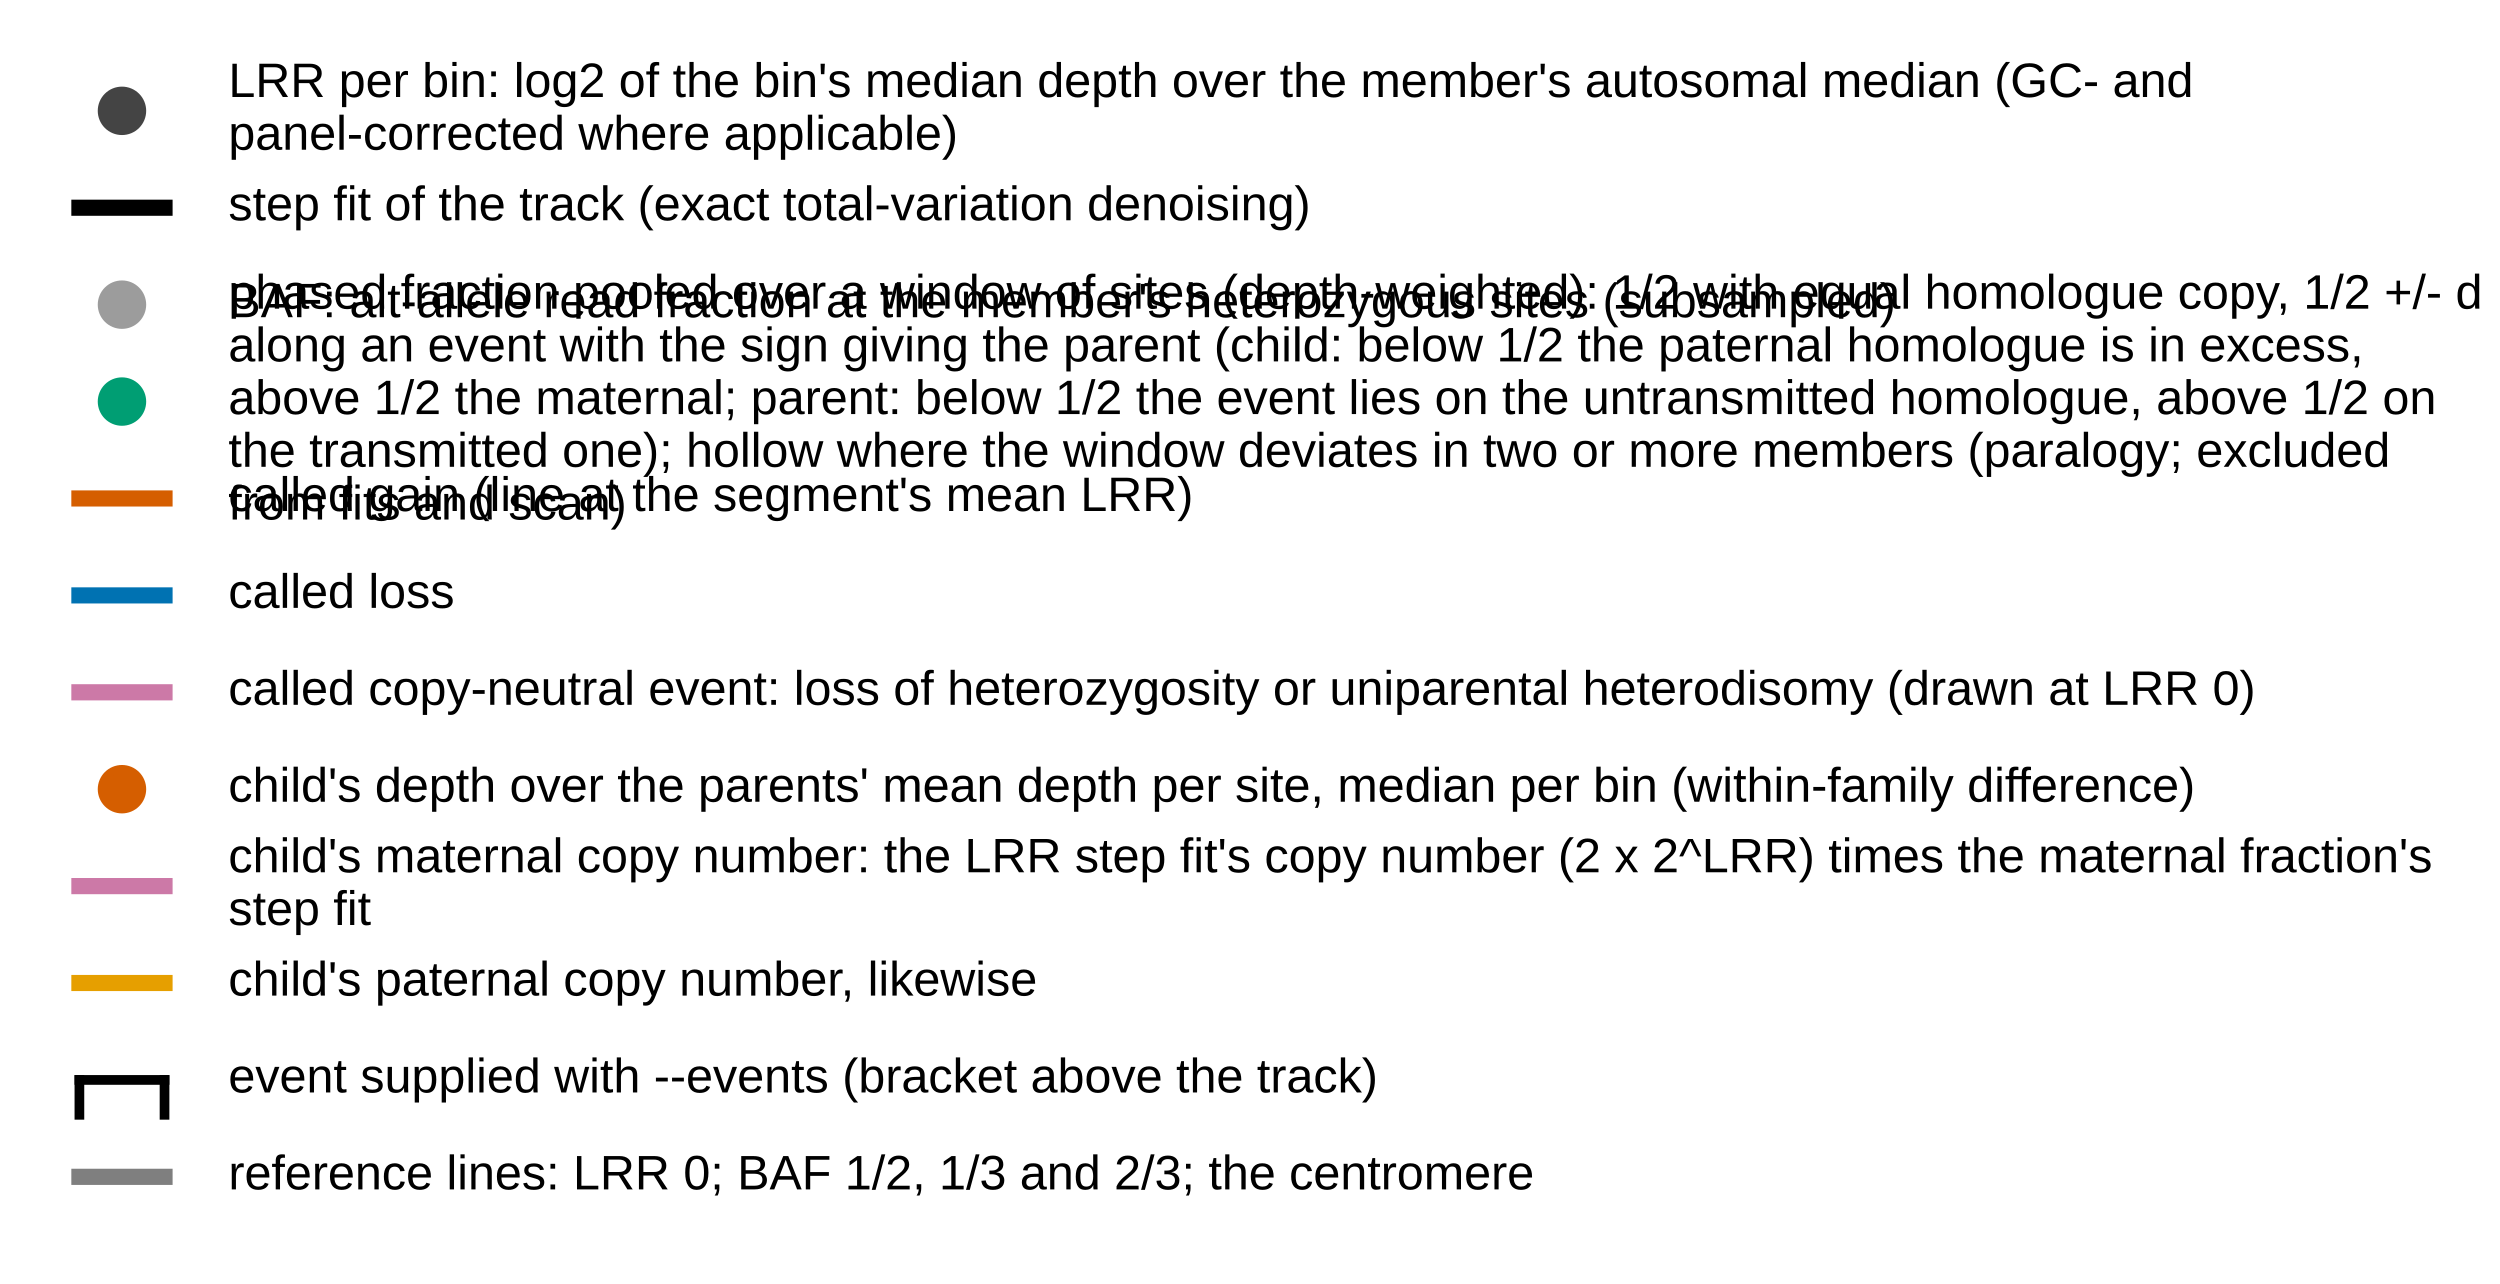
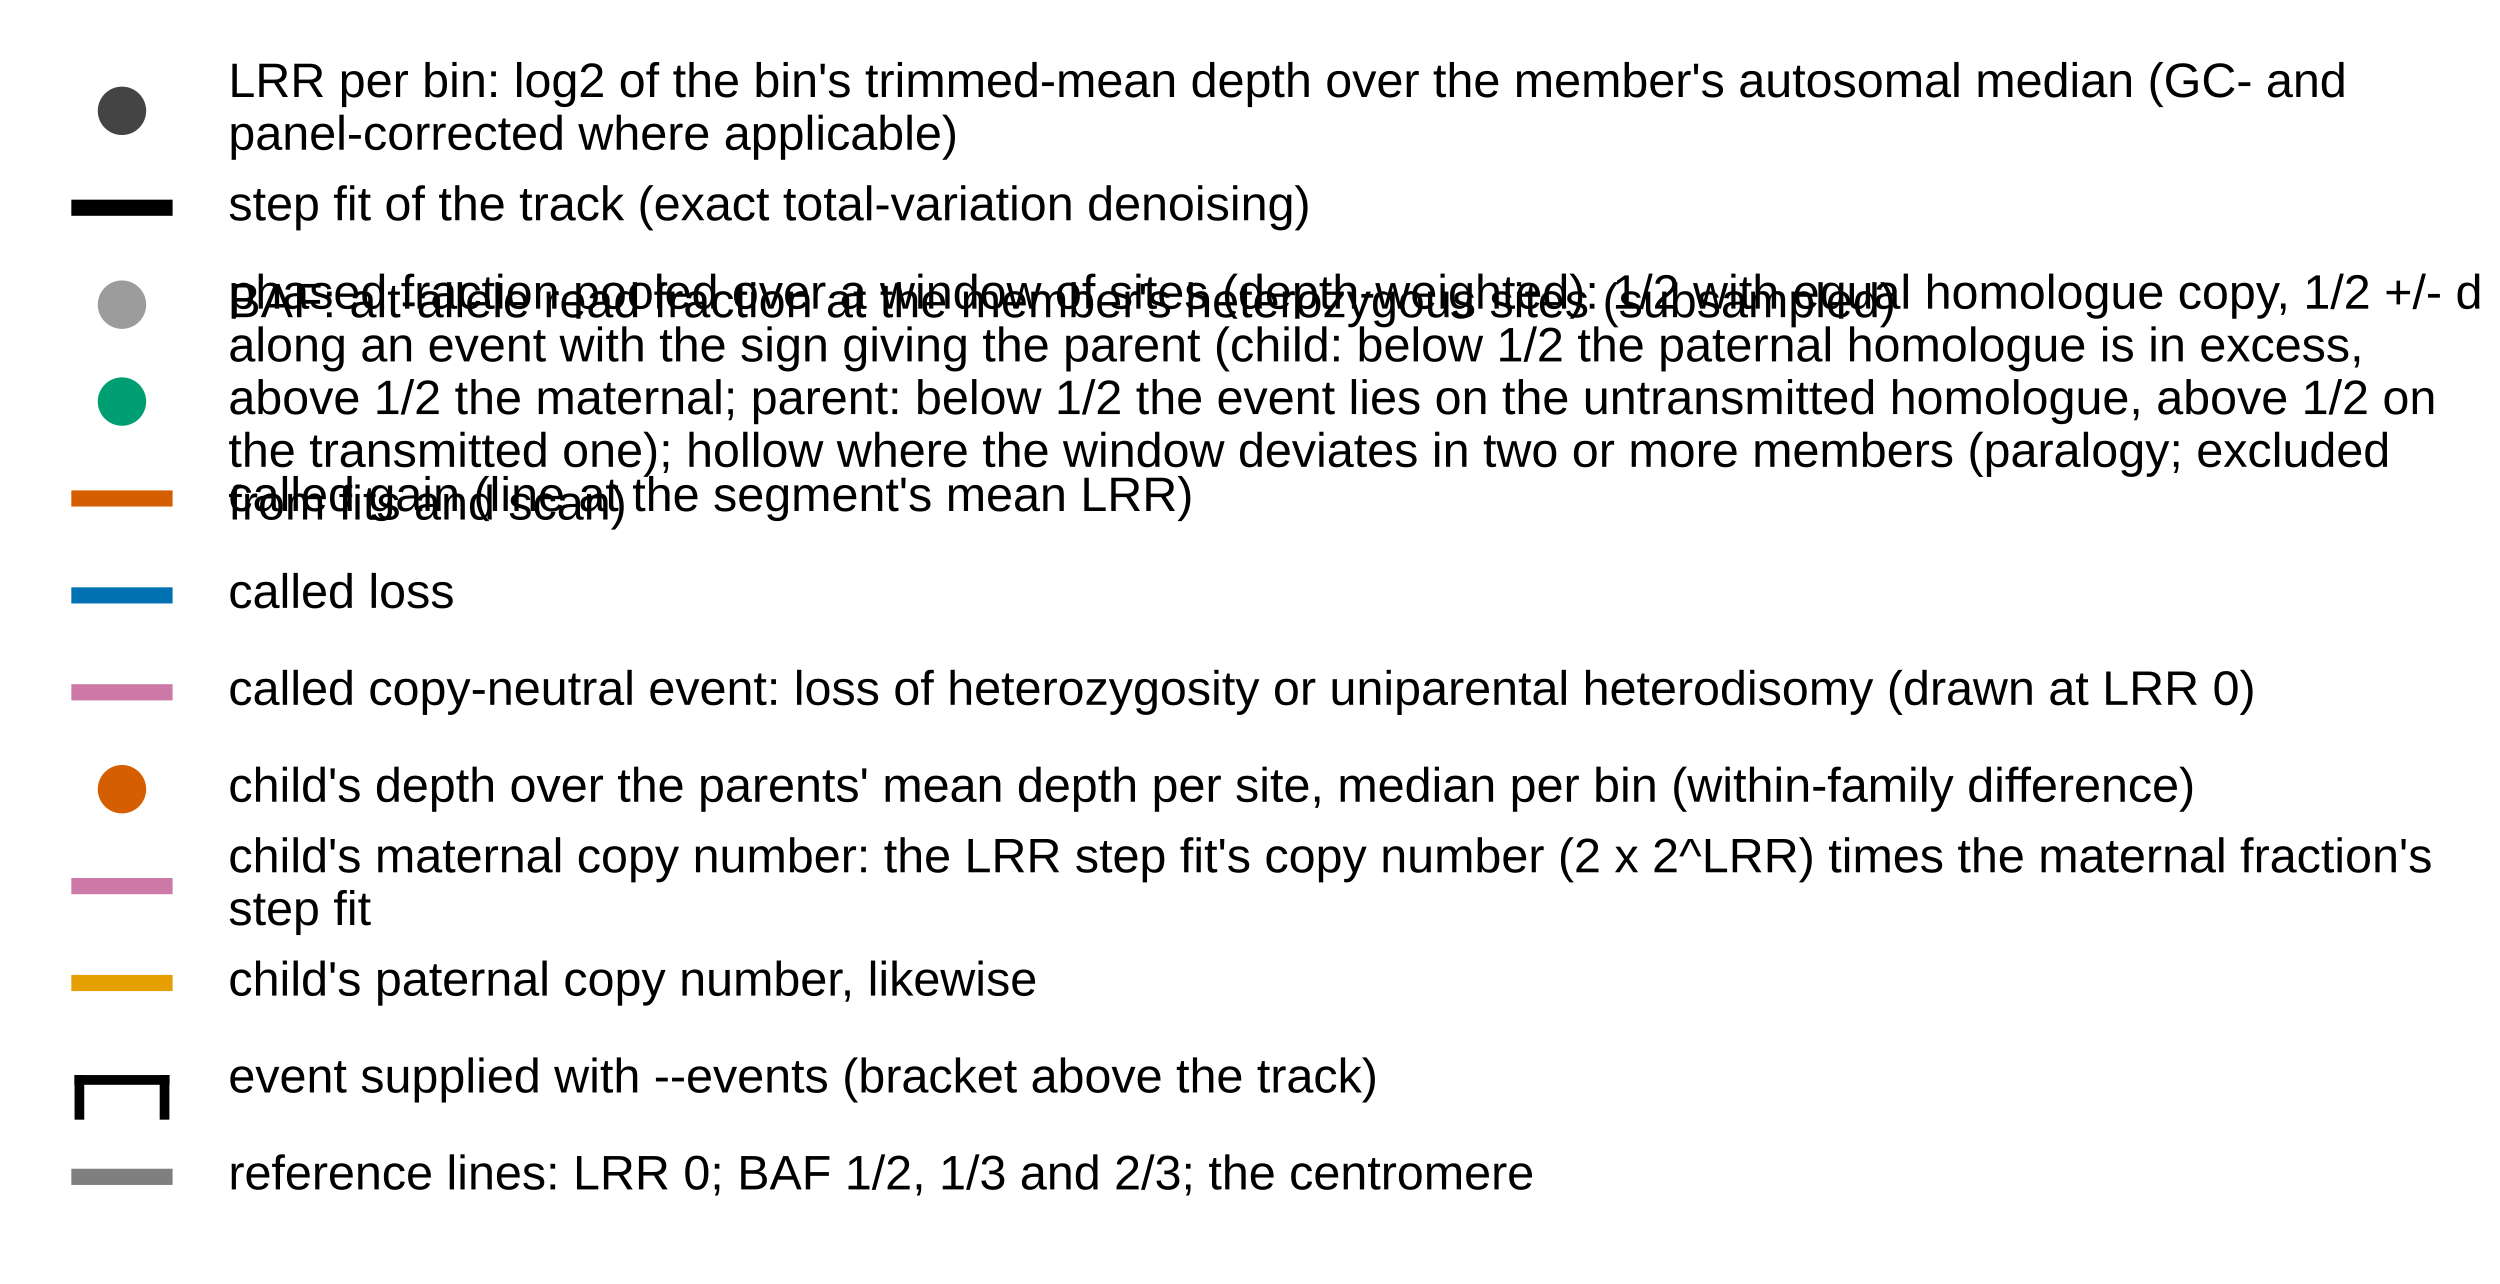
<svg xmlns="http://www.w3.org/2000/svg" xmlns:xlink="http://www.w3.org/1999/xlink" width="309.692pt" height="158.985pt" viewBox="0 0 309.692 158.985" version="1.1">
  <defs>
    <style type="text/css">*{stroke-linejoin: round; stroke-linecap: butt}</style>
  </defs>
  <g id="figure_1">
    <g id="patch_1">
      <path d="M 0 158.985  L 309.692 158.985  L 309.692 0  L 0 0  L 0 158.985  z " style="fill: none" />
    </g>
    <g id="axes_1">
      <g id="line2d_1">
        <defs>
-           <path id="m7ce52f8a01" d="M 0 2.5  C 0.663 2.5 1.299 2.237 1.768 1.768  C 2.237 1.299 2.5 0.663 2.5 0  C 2.5 -0.663 2.237 -1.299 1.768 -1.768  C 1.299 -2.237 0.663 -2.5 0 -2.5  C -0.663 -2.5 -1.299 -2.237 -1.768 -1.768  C -2.237 -1.299 -2.5 -0.663 -2.5 0  C -2.5 0.663 -2.237 1.299 -1.768 1.768  C -1.299 2.237 -0.663 2.5 0 2.5  z " style="stroke: #444444" />
+           <path id="m5431637551" d="M 0 2.5  C 0.663 2.5 1.299 2.237 1.768 1.768  C 2.237 1.299 2.5 0.663 2.5 0  C 2.5 -0.663 2.237 -1.299 1.768 -1.768  C 1.299 -2.237 0.663 -2.5 0 -2.5  C -0.663 -2.5 -1.299 -2.237 -1.768 -1.768  C -2.237 -1.299 -2.5 -0.663 -2.5 0  C -2.5 0.663 -2.237 1.299 -1.768 1.768  C -1.299 2.237 -0.663 2.5 0 2.5  z " style="stroke: #444444" />
        </defs>
-         <g clip-path="url(#p325af0343d)">
-           <use xlink:href="#m7ce52f8a01" x="15.109" y="13.73" style="fill: #444444; stroke: #444444" />
+         <g clip-path="url(#p86cb1ebe7b)">
+           <use xlink:href="#m5431637551" x="15.109" y="13.73" style="fill: #444444; stroke: #444444" />
        </g>
      </g>
      <g id="line2d_2">
-         <path d="M 9.836 25.735  L 20.381 25.735  " clip-path="url(#p325af0343d)" style="fill: none; stroke: #000000; stroke-width: 2; stroke-linecap: square" />
+         <path d="M 9.836 25.735  L 20.381 25.735  " clip-path="url(#p86cb1ebe7b)" style="fill: none; stroke: #000000; stroke-width: 2; stroke-linecap: square" />
      </g>
      <g id="line2d_3">
        <defs>
-           <path id="mcc6cf69861" d="M 0 2.5  C 0.663 2.5 1.299 2.237 1.768 1.768  C 2.237 1.299 2.5 0.663 2.5 0  C 2.5 -0.663 2.237 -1.299 1.768 -1.768  C 1.299 -2.237 0.663 -2.5 0 -2.5  C -0.663 -2.5 -1.299 -2.237 -1.768 -1.768  C -2.237 -1.299 -2.5 -0.663 -2.5 0  C -2.5 0.663 -2.237 1.299 -1.768 1.768  C -1.299 2.237 -0.663 2.5 0 2.5  z " style="stroke: #9c9c9c" />
+           <path id="m26784651a9" d="M 0 2.5  C 0.663 2.5 1.299 2.237 1.768 1.768  C 2.237 1.299 2.5 0.663 2.5 0  C 2.5 -0.663 2.237 -1.299 1.768 -1.768  C 1.299 -2.237 0.663 -2.5 0 -2.5  C -0.663 -2.5 -1.299 -2.237 -1.768 -1.768  C -2.237 -1.299 -2.5 -0.663 -2.5 0  C -2.5 0.663 -2.237 1.299 -1.768 1.768  C -1.299 2.237 -0.663 2.5 0 2.5  z " style="stroke: #9c9c9c" />
        </defs>
-         <g clip-path="url(#p325af0343d)">
-           <use xlink:href="#mcc6cf69861" x="15.109" y="37.74" style="fill: #9c9c9c; stroke: #9c9c9c" />
+         <g clip-path="url(#p86cb1ebe7b)">
+           <use xlink:href="#m26784651a9" x="15.109" y="37.74" style="fill: #9c9c9c; stroke: #9c9c9c" />
        </g>
      </g>
      <g id="line2d_4">
        <defs>
-           <path id="m36ac42dd66" d="M 0 2.5  C 0.663 2.5 1.299 2.237 1.768 1.768  C 2.237 1.299 2.5 0.663 2.5 0  C 2.5 -0.663 2.237 -1.299 1.768 -1.768  C 1.299 -2.237 0.663 -2.5 0 -2.5  C -0.663 -2.5 -1.299 -2.237 -1.768 -1.768  C -2.237 -1.299 -2.5 -0.663 -2.5 0  C -2.5 0.663 -2.237 1.299 -1.768 1.768  C -1.299 2.237 -0.663 2.5 0 2.5  z " style="stroke: #009e73" />
+           <path id="mf5ee4a3caf" d="M 0 2.5  C 0.663 2.5 1.299 2.237 1.768 1.768  C 2.237 1.299 2.5 0.663 2.5 0  C 2.5 -0.663 2.237 -1.299 1.768 -1.768  C 1.299 -2.237 0.663 -2.5 0 -2.5  C -0.663 -2.5 -1.299 -2.237 -1.768 -1.768  C -2.237 -1.299 -2.5 -0.663 -2.5 0  C -2.5 0.663 -2.237 1.299 -1.768 1.768  C -1.299 2.237 -0.663 2.5 0 2.5  z " style="stroke: #009e73" />
        </defs>
-         <g clip-path="url(#p325af0343d)">
-           <use xlink:href="#m36ac42dd66" x="15.109" y="49.745" style="fill: #009e73; stroke: #009e73" />
+         <g clip-path="url(#p86cb1ebe7b)">
+           <use xlink:href="#mf5ee4a3caf" x="15.109" y="49.745" style="fill: #009e73; stroke: #009e73" />
        </g>
      </g>
      <g id="line2d_5">
-         <path d="M 9.836 61.749  L 20.381 61.749  " clip-path="url(#p325af0343d)" style="fill: none; stroke: #d55e00; stroke-width: 2; stroke-linecap: square" />
+         <path d="M 9.836 61.749  L 20.381 61.749  " clip-path="url(#p86cb1ebe7b)" style="fill: none; stroke: #d55e00; stroke-width: 2; stroke-linecap: square" />
      </g>
      <g id="line2d_6">
-         <path d="M 9.836 73.754  L 20.381 73.754  " clip-path="url(#p325af0343d)" style="fill: none; stroke: #0072b2; stroke-width: 2; stroke-linecap: square" />
+         <path d="M 9.836 73.754  L 20.381 73.754  " clip-path="url(#p86cb1ebe7b)" style="fill: none; stroke: #0072b2; stroke-width: 2; stroke-linecap: square" />
      </g>
      <g id="line2d_7">
-         <path d="M 9.836 85.759  L 20.381 85.759  " clip-path="url(#p325af0343d)" style="fill: none; stroke: #cc79a7; stroke-width: 2; stroke-linecap: square" />
+         <path d="M 9.836 85.759  L 20.381 85.759  " clip-path="url(#p86cb1ebe7b)" style="fill: none; stroke: #cc79a7; stroke-width: 2; stroke-linecap: square" />
      </g>
      <g id="line2d_8">
        <defs>
-           <path id="m465879646d" d="M 0 2.5  C 0.663 2.5 1.299 2.237 1.768 1.768  C 2.237 1.299 2.5 0.663 2.5 0  C 2.5 -0.663 2.237 -1.299 1.768 -1.768  C 1.299 -2.237 0.663 -2.5 0 -2.5  C -0.663 -2.5 -1.299 -2.237 -1.768 -1.768  C -2.237 -1.299 -2.5 -0.663 -2.5 0  C -2.5 0.663 -2.237 1.299 -1.768 1.768  C -1.299 2.237 -0.663 2.5 0 2.5  z " style="stroke: #d55e00" />
+           <path id="m4dbb75f937" d="M 0 2.5  C 0.663 2.5 1.299 2.237 1.768 1.768  C 2.237 1.299 2.5 0.663 2.5 0  C 2.5 -0.663 2.237 -1.299 1.768 -1.768  C 1.299 -2.237 0.663 -2.5 0 -2.5  C -0.663 -2.5 -1.299 -2.237 -1.768 -1.768  C -2.237 -1.299 -2.5 -0.663 -2.5 0  C -2.5 0.663 -2.237 1.299 -1.768 1.768  C -1.299 2.237 -0.663 2.5 0 2.5  z " style="stroke: #d55e00" />
        </defs>
-         <g clip-path="url(#p325af0343d)">
-           <use xlink:href="#m465879646d" x="15.109" y="97.763" style="fill: #d55e00; stroke: #d55e00" />
+         <g clip-path="url(#p86cb1ebe7b)">
+           <use xlink:href="#m4dbb75f937" x="15.109" y="97.763" style="fill: #d55e00; stroke: #d55e00" />
        </g>
      </g>
      <g id="line2d_9">
-         <path d="M 9.836 109.768  L 20.381 109.768  " clip-path="url(#p325af0343d)" style="fill: none; stroke: #cc79a7; stroke-width: 2; stroke-linecap: square" />
+         <path d="M 9.836 109.768  L 20.381 109.768  " clip-path="url(#p86cb1ebe7b)" style="fill: none; stroke: #cc79a7; stroke-width: 2; stroke-linecap: square" />
      </g>
      <g id="line2d_10">
-         <path d="M 9.836 121.773  L 20.381 121.773  " clip-path="url(#p325af0343d)" style="fill: none; stroke: #e69f00; stroke-width: 2; stroke-linecap: square" />
+         <path d="M 9.836 121.773  L 20.381 121.773  " clip-path="url(#p86cb1ebe7b)" style="fill: none; stroke: #e69f00; stroke-width: 2; stroke-linecap: square" />
      </g>
      <g id="line2d_11">
-         <path d="M 9.836 133.778  L 20.381 133.778  " clip-path="url(#p325af0343d)" style="fill: none; stroke: #000000; stroke-width: 1.2; stroke-linecap: square" />
+         <path d="M 9.836 133.778  L 20.381 133.778  " clip-path="url(#p86cb1ebe7b)" style="fill: none; stroke: #000000; stroke-width: 1.2; stroke-linecap: square" />
      </g>
      <g id="line2d_12">
-         <path d="M 9.836 138.099  L 9.836 133.778  " clip-path="url(#p325af0343d)" style="fill: none; stroke: #000000; stroke-width: 1.2; stroke-linecap: square" />
+         <path d="M 9.836 138.099  L 9.836 133.778  " clip-path="url(#p86cb1ebe7b)" style="fill: none; stroke: #000000; stroke-width: 1.2; stroke-linecap: square" />
      </g>
      <g id="line2d_13">
-         <path d="M 20.381 138.099  L 20.381 133.778  " clip-path="url(#p325af0343d)" style="fill: none; stroke: #000000; stroke-width: 1.2; stroke-linecap: square" />
+         <path d="M 20.381 138.099  L 20.381 133.778  " clip-path="url(#p86cb1ebe7b)" style="fill: none; stroke: #000000; stroke-width: 1.2; stroke-linecap: square" />
      </g>
      <g id="line2d_14">
-         <path d="M 9.836 145.782  L 20.381 145.782  " clip-path="url(#p325af0343d)" style="fill: none; stroke: #7f7f7f; stroke-width: 2; stroke-linecap: square" />
+         <path d="M 9.836 145.782  L 20.381 145.782  " clip-path="url(#p86cb1ebe7b)" style="fill: none; stroke: #7f7f7f; stroke-width: 2; stroke-linecap: square" />
      </g>
      <g id="text_1">
-         <text style="font-size: 6px; font-family: 'Arial', 'Helvetica', 'DejaVu Sans', sans-serif" transform="translate(28.28976 12.01787)">LRR per bin: log2 of the bin's median depth over the member's autosomal median (GC- and</text>
+         <text style="font-size: 6px; font-family: 'Arial', 'Helvetica', 'DejaVu Sans', sans-serif" transform="translate(28.28976 12.01787)">LRR per bin: log2 of the bin's trimmed-mean depth over the member's autosomal median (GC- and</text>
        <text style="font-size: 6px; font-family: 'Arial', 'Helvetica', 'DejaVu Sans', sans-serif" transform="translate(28.28976 18.54826)">panel-corrected where applicable)</text>
      </g>
      <g id="text_2">
        <text style="font-size: 6px; font-family: 'Arial', 'Helvetica', 'DejaVu Sans', sans-serif; text-anchor: start" x="28.29" y="27.288" transform="rotate(-0 28.28976 27.28779)">step fit of the track (exact total-variation denoising)</text>
      </g>
      <g id="text_3">
        <text style="font-size: 6px; font-family: 'Arial', 'Helvetica', 'DejaVu Sans', sans-serif; text-anchor: start" x="28.29" y="39.293" transform="rotate(-0 28.28976 39.29252)">BAF: alt-allele read fraction at the member's heterozygous sites (subsampled)</text>
      </g>
      <g id="text_4">
        <text style="font-size: 6px; font-family: 'Arial', 'Helvetica', 'DejaVu Sans', sans-serif" transform="translate(28.28976 38.23646)">phased fraction pooled over a window of sites (depth-weighted): 1/2 with equal homologue copy, 1/2 +/- d</text>
        <text style="font-size: 6px; font-family: 'Arial', 'Helvetica', 'DejaVu Sans', sans-serif" transform="translate(28.28976 44.76685)">along an event with the sign giving the parent (child: below 1/2 the paternal homologue is in excess,</text>
        <text style="font-size: 6px; font-family: 'Arial', 'Helvetica', 'DejaVu Sans', sans-serif" transform="translate(28.28976 51.29724)">above 1/2 the maternal; parent: below 1/2 the event lies on the untransmitted homologue, above 1/2 on</text>
        <text style="font-size: 6px; font-family: 'Arial', 'Helvetica', 'DejaVu Sans', sans-serif" transform="translate(28.28976 57.82763)">the transmitted one); hollow where the window deviates in two or more members (paralogy; excluded</text>
        <text style="font-size: 6px; font-family: 'Arial', 'Helvetica', 'DejaVu Sans', sans-serif" transform="translate(28.28976 64.35802)">from fits and scan)</text>
      </g>
      <g id="text_5">
        <text style="font-size: 6px; font-family: 'Arial', 'Helvetica', 'DejaVu Sans', sans-serif; text-anchor: start" x="28.29" y="63.302" transform="rotate(-0 28.28976 63.30196)">called gain (line at the segment's mean LRR)</text>
      </g>
      <g id="text_6">
        <text style="font-size: 6px; font-family: 'Arial', 'Helvetica', 'DejaVu Sans', sans-serif; text-anchor: start" x="28.29" y="75.307" transform="rotate(-0 28.28976 75.30675)">called loss</text>
      </g>
      <g id="text_7">
        <text style="font-size: 6px; font-family: 'Arial', 'Helvetica', 'DejaVu Sans', sans-serif; text-anchor: start" x="28.29" y="87.311" transform="rotate(-0 28.28976 87.31141)">called copy-neutral event: loss of heterozygosity or uniparental heterodisomy (drawn at LRR 0)</text>
      </g>
      <g id="text_8">
        <text style="font-size: 6px; font-family: 'Arial', 'Helvetica', 'DejaVu Sans', sans-serif; text-anchor: start" x="28.29" y="99.316" transform="rotate(-0 28.28976 99.31614)">child's depth over the parents' mean depth per site, median per bin (within-family difference)</text>
      </g>
      <g id="text_9">
        <text style="font-size: 6px; font-family: 'Arial', 'Helvetica', 'DejaVu Sans', sans-serif" transform="translate(28.28976 108.0557)">child's maternal copy number: the LRR step fit's copy number (2 x 2^LRR) times the maternal fraction's</text>
        <text style="font-size: 6px; font-family: 'Arial', 'Helvetica', 'DejaVu Sans', sans-serif" transform="translate(28.28976 114.5861)">step fit</text>
      </g>
      <g id="text_10">
        <text style="font-size: 6px; font-family: 'Arial', 'Helvetica', 'DejaVu Sans', sans-serif; text-anchor: start" x="28.29" y="123.326" transform="rotate(-0 28.28976 123.3256)">child's paternal copy number, likewise</text>
      </g>
      <g id="text_11">
        <text style="font-size: 6px; font-family: 'Arial', 'Helvetica', 'DejaVu Sans', sans-serif; text-anchor: start" x="28.29" y="135.33" transform="rotate(-0 28.28976 135.3303)">event supplied with --events (bracket above the track)</text>
      </g>
      <g id="text_12">
        <text style="font-size: 6px; font-family: 'Arial', 'Helvetica', 'DejaVu Sans', sans-serif; text-anchor: start" x="28.29" y="147.335" transform="rotate(-0 28.28976 147.3351)">reference lines: LRR 0; BAF 1/2, 1/3 and 2/3; the centromere</text>
      </g>
    </g>
  </g>
  <defs>
-     <clipPath id="p325af0343d">
+     <clipPath id="p86cb1ebe7b">
      <rect x="7.2" y="7.728" width="263.622" height="144.057" />
    </clipPath>
  </defs>
</svg>
